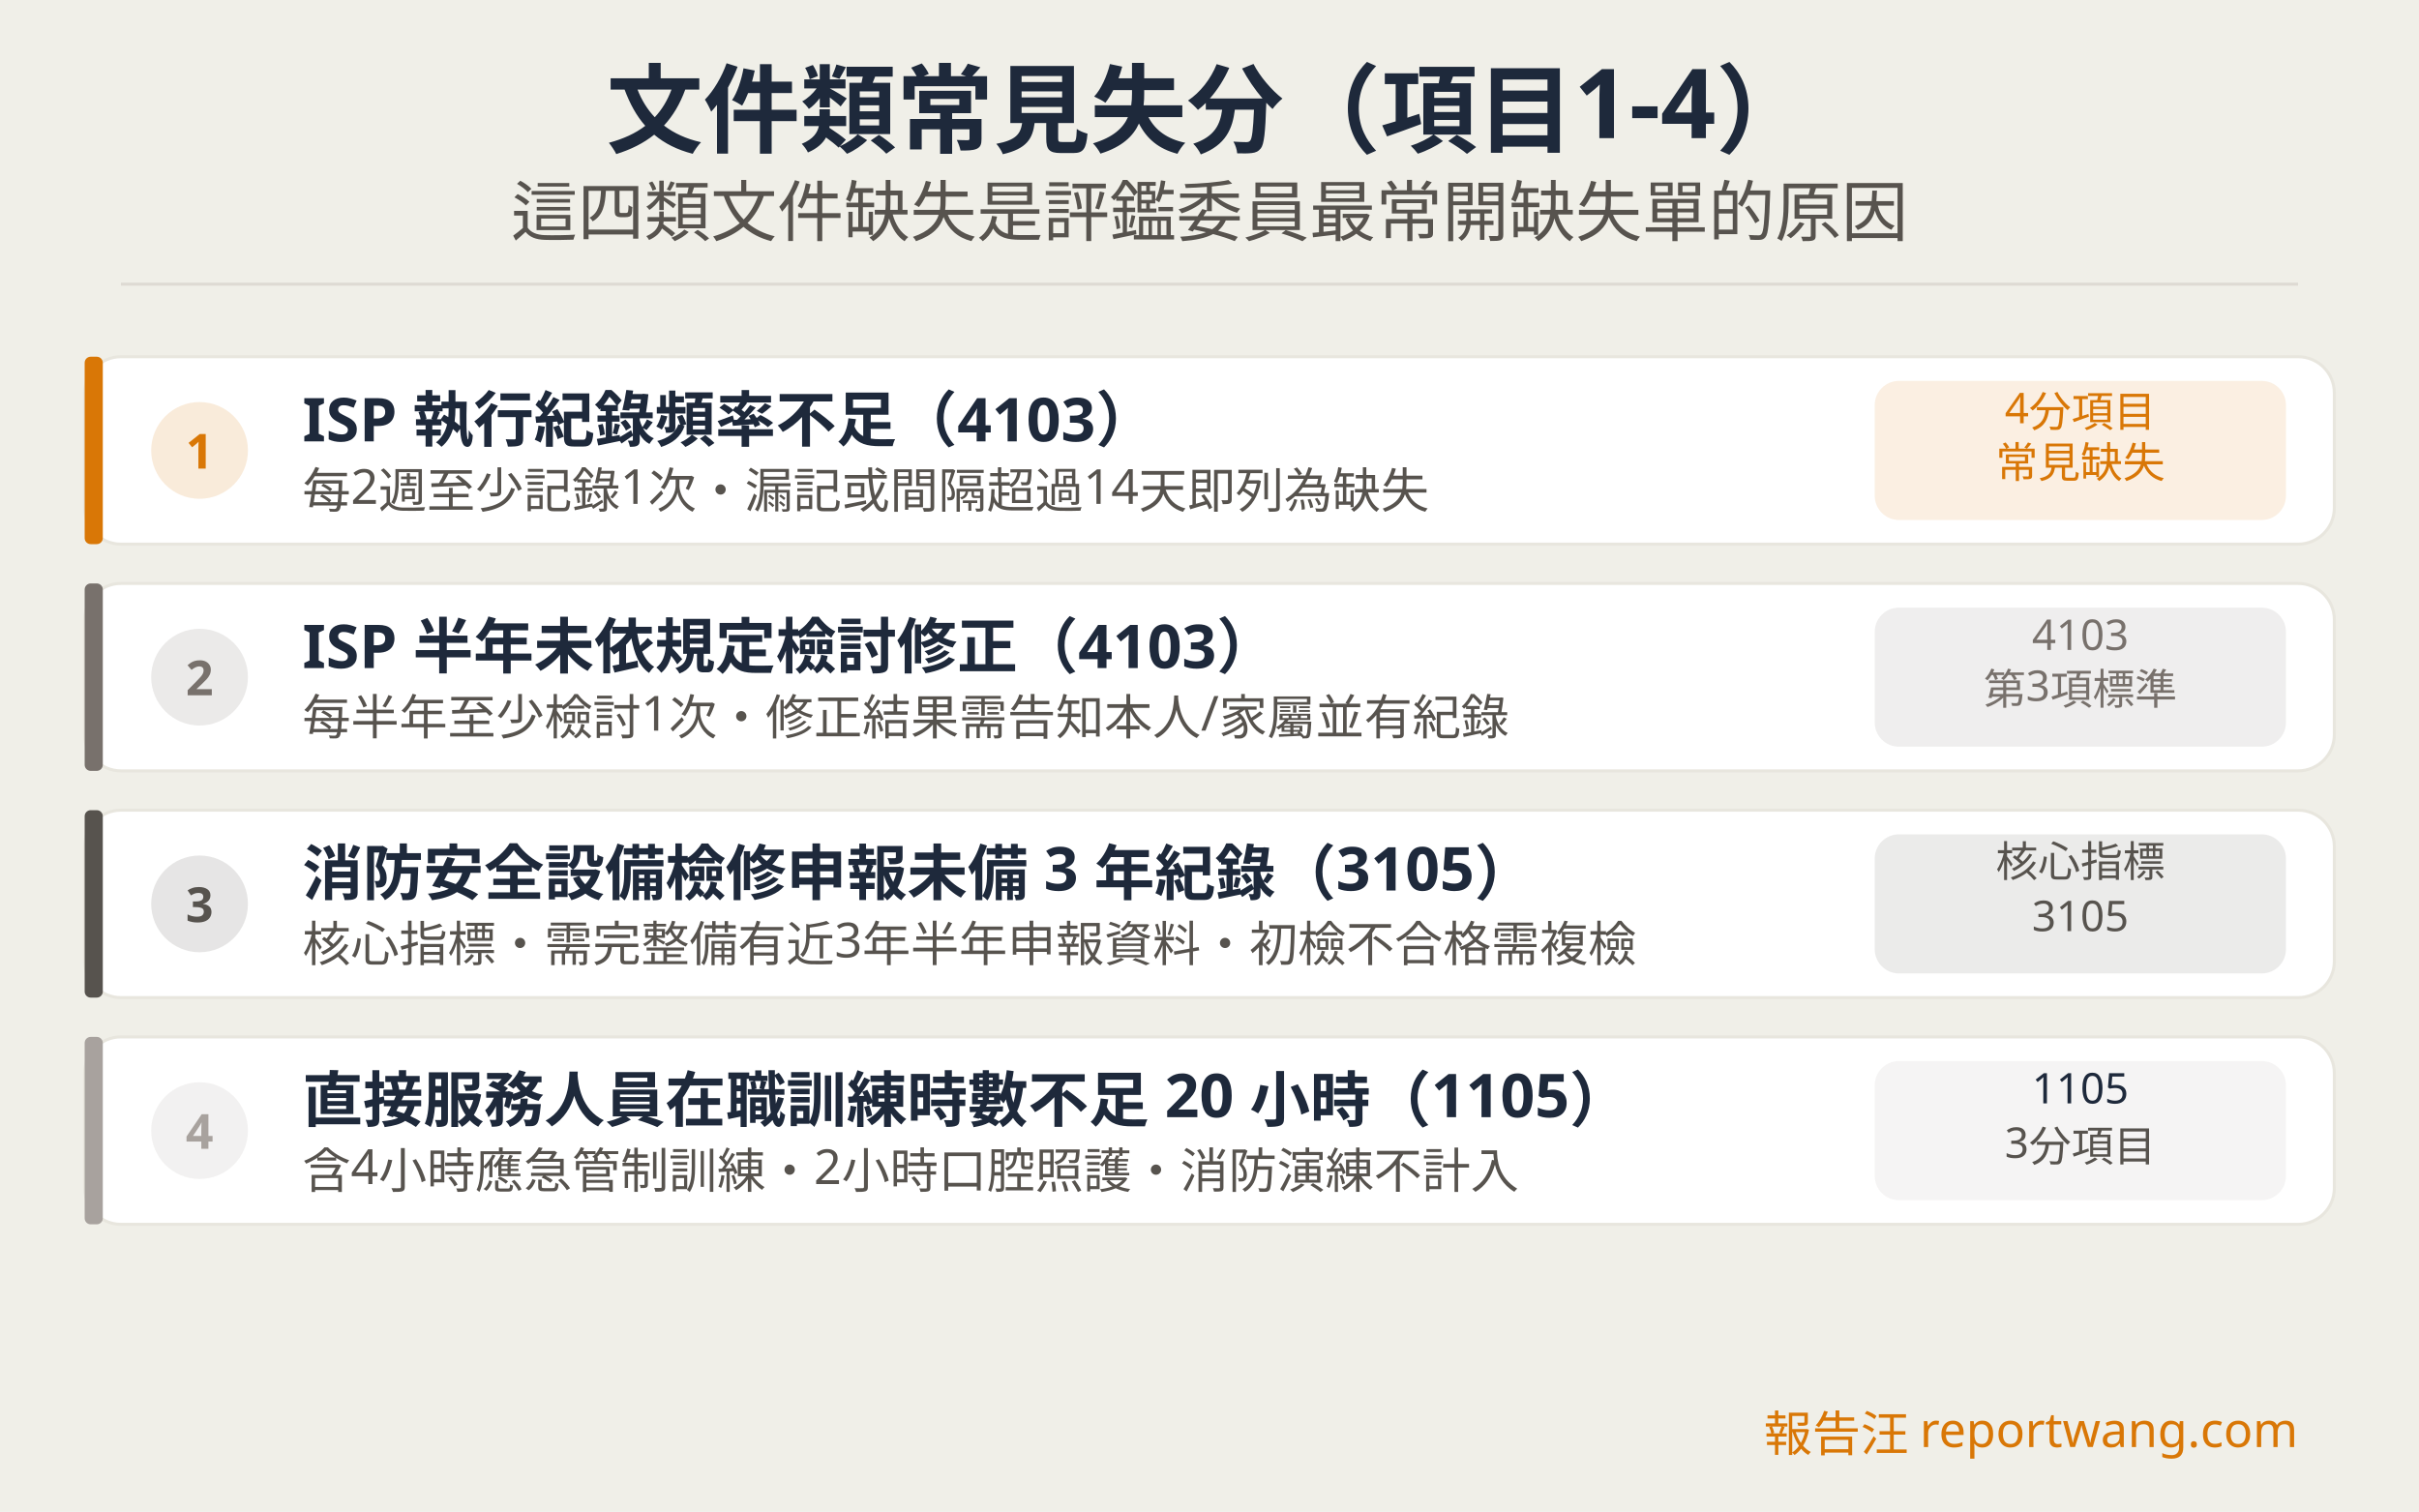
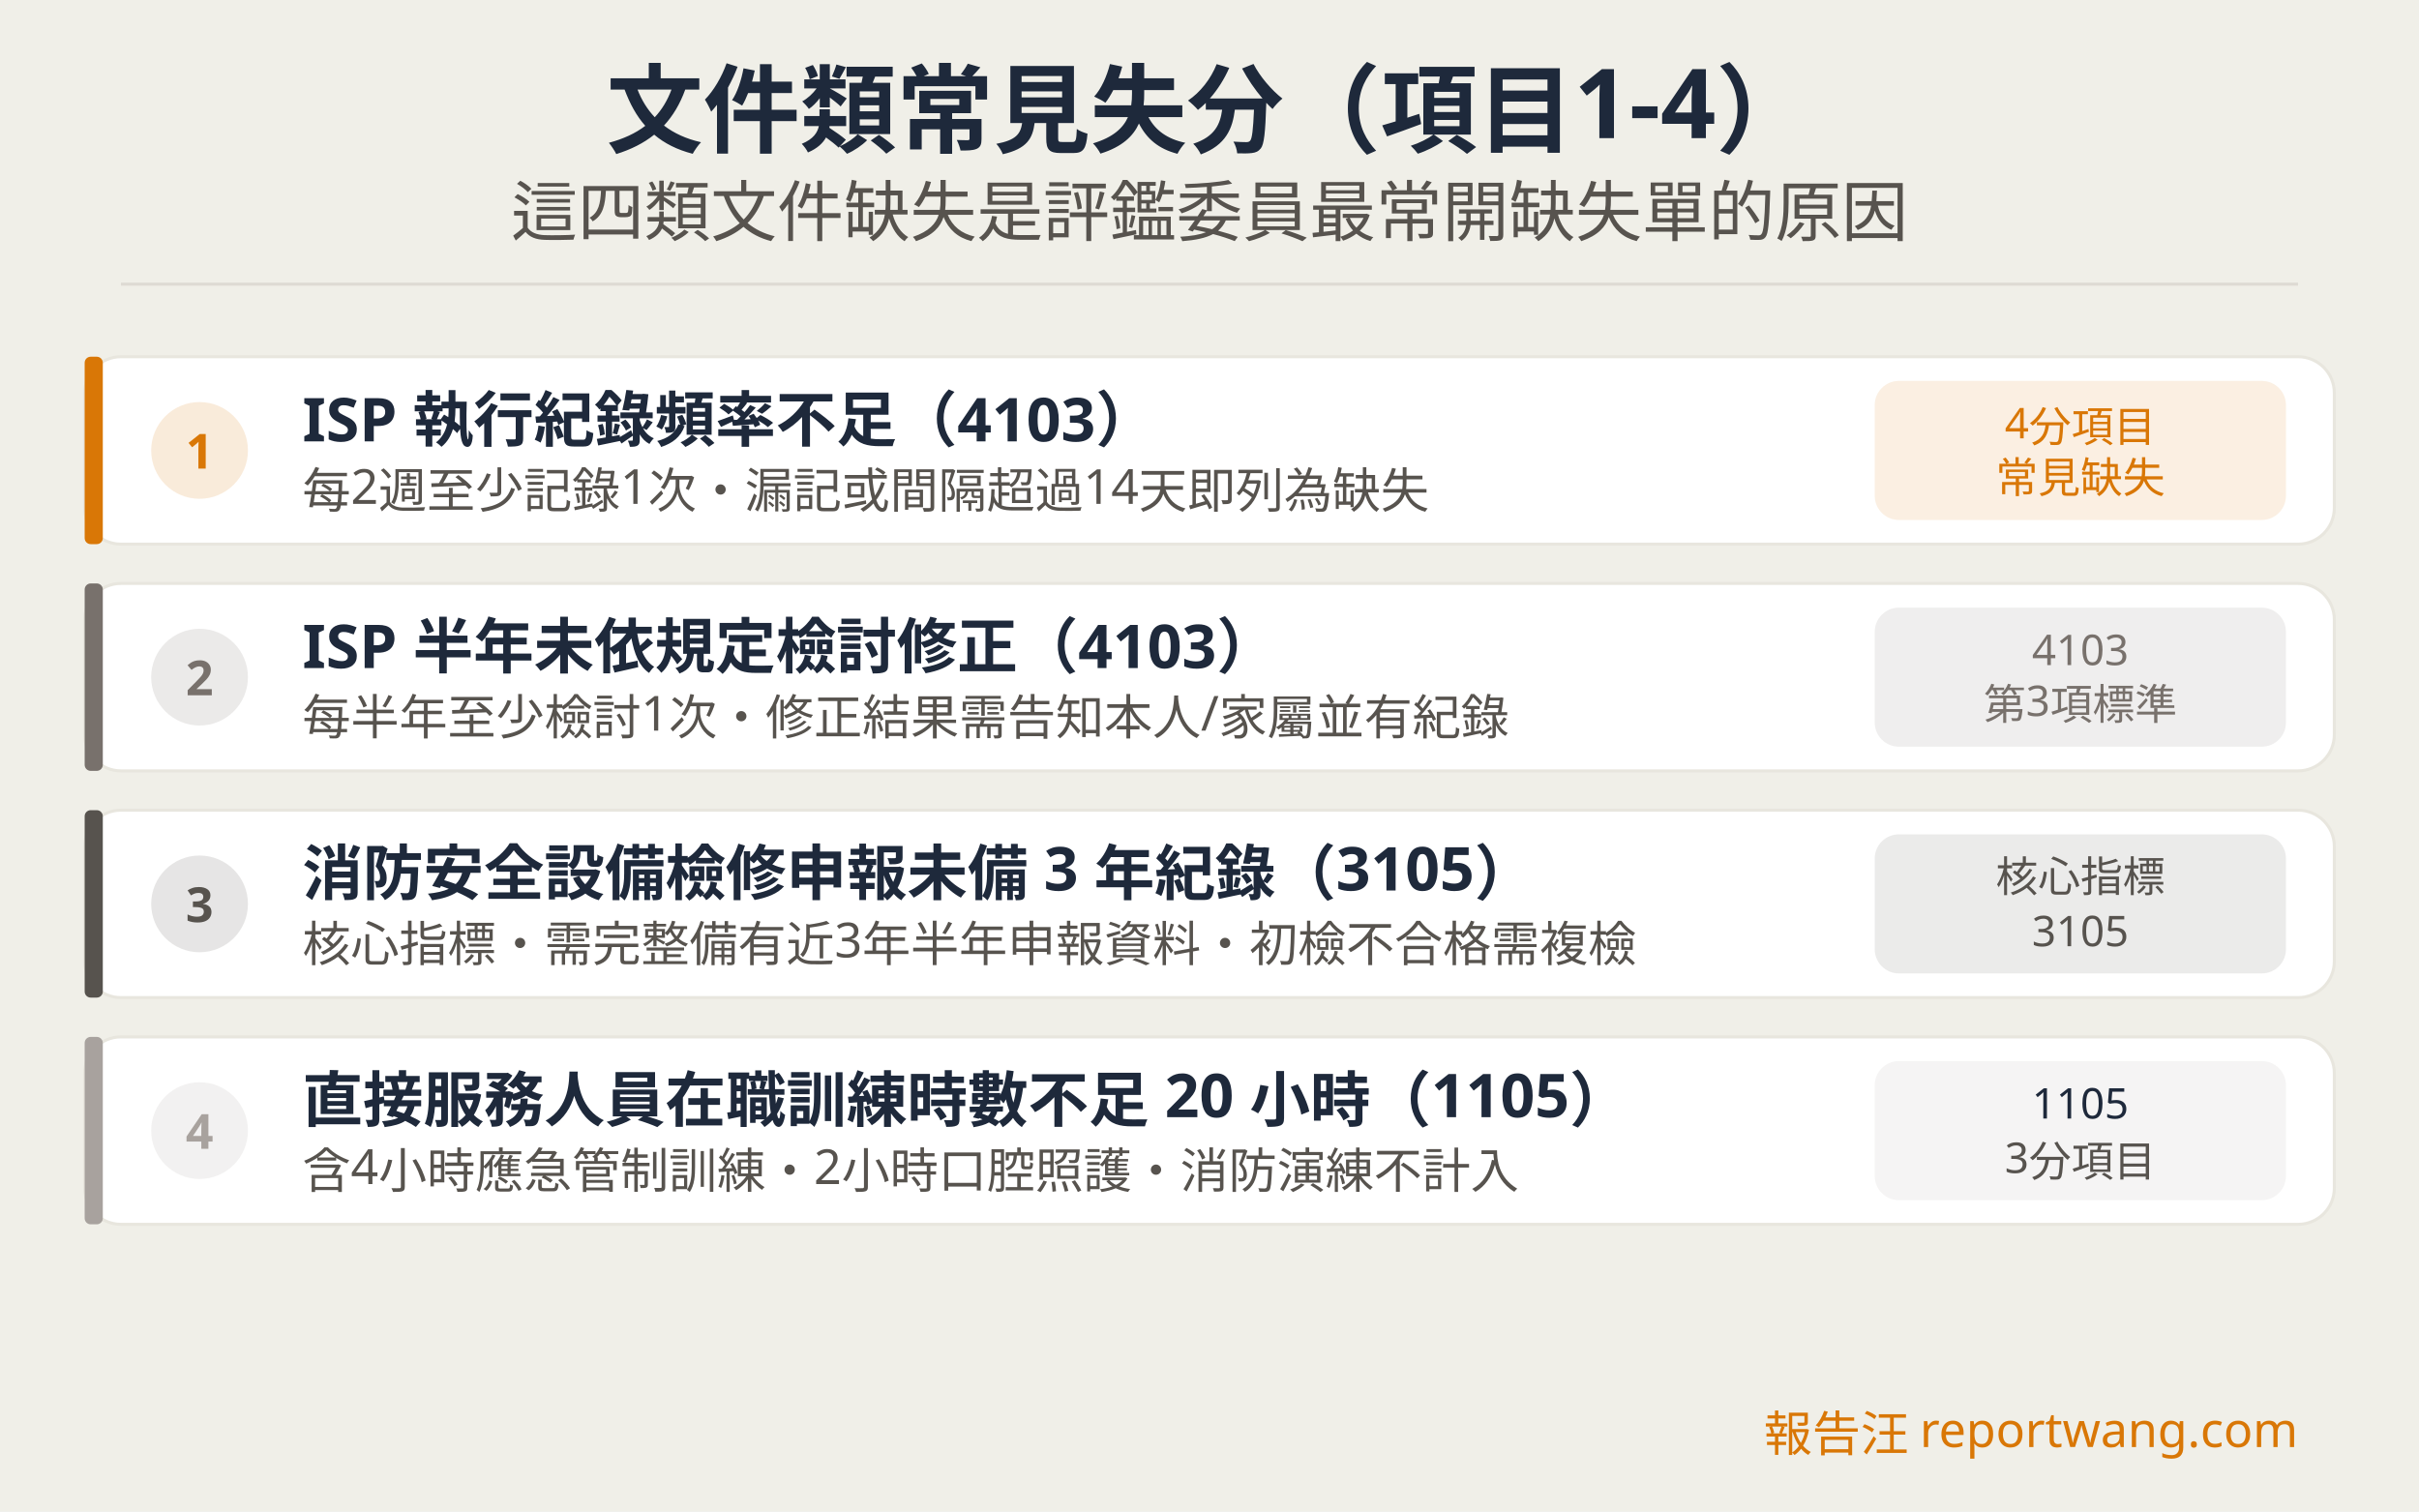
<svg xmlns="http://www.w3.org/2000/svg" width="800" height="500" viewBox="0 0 800 500" font-family="'Noto Sans TC', sans-serif">
  <rect width="800" height="500" fill="#f0efe8" />
  <text x="400" y="48" text-anchor="middle" font-size="32" fill="#1e293b" font-weight="700">文件類常見失分（項目1-4）</text>
  <text x="400" y="78" text-anchor="middle" font-size="22" fill="#57534e">這四類文件缺失是評鑑委員最常開缺失單的原因</text>
  <line x1="40" y1="94" x2="760" y2="94" stroke="#dedad3" stroke-width="1" />
  <rect x="28" y="118" width="744" height="62" rx="12" fill="white" stroke="#e8e6de" stroke-width="1" />
  <rect x="28" y="118" width="6" height="62" rx="2" fill="#d97706" />
  <circle cx="66" cy="149" r="16" fill="#d97706" opacity="0.15" />
  <text x="66" y="155" font-size="16" fill="#d97706" text-anchor="middle" font-weight="900">1</text>
  <text x="100" y="146" font-size="20" fill="#1e293b" font-weight="700">ISP 執行紀錄頻率不足（4103）</text>
  <text x="100" y="168" font-size="16" fill="#57534e">每2週至少記錄1次・漏記或間隔超過14天即列為缺失</text>
  <rect x="620" y="126" width="136" height="46" rx="8" fill="#d97706" opacity="0.12" />
-   <text x="688" y="140" font-size="14" fill="#d97706" text-anchor="middle">4分項目</text>
-   <text x="688" y="158" font-size="14" fill="#d97706" text-anchor="middle">常見缺失</text>
+   <text x="688" y="145" font-size="14" fill="#d97706" text-anchor="middle">4分項目</text>
+   <text x="688" y="163" font-size="14" fill="#d97706" text-anchor="middle">常見缺失</text>
  <rect x="28" y="193" width="744" height="62" rx="12" fill="white" stroke="#e8e6de" stroke-width="1" />
  <rect x="28" y="193" width="6" height="62" rx="2" fill="#78716c" />
  <circle cx="66" cy="224" r="16" fill="#78716c" opacity="0.15" />
  <text x="66" y="230" font-size="16" fill="#78716c" text-anchor="middle" font-weight="900">2</text>
  <text x="100" y="221" font-size="20" fill="#1e293b" font-weight="700">ISP 半年未依規定檢討修正（4103）</text>
  <text x="100" y="243" font-size="16" fill="#57534e">每半年至少檢討1次・修正結果需告知本人/家屬並有紀錄</text>
  <rect x="620" y="201" width="136" height="46" rx="8" fill="#78716c" opacity="0.12" />
-   <text x="688" y="215" font-size="14" fill="#78716c" text-anchor="middle">4103</text>
-   <text x="688" y="233" font-size="14" fill="#78716c" text-anchor="middle">第3項標準</text>
+   <text x="688" y="220" font-size="14" fill="#78716c" text-anchor="middle">4103</text>
+   <text x="688" y="238" font-size="14" fill="#78716c" text-anchor="middle">第3項標準</text>
  <rect x="28" y="268" width="744" height="62" rx="12" fill="white" stroke="#e8e6de" stroke-width="1" />
  <rect x="28" y="268" width="6" height="62" rx="2" fill="#57534e" />
  <circle cx="66" cy="299" r="16" fill="#57534e" opacity="0.15" />
  <text x="66" y="305" font-size="16" fill="#57534e" text-anchor="middle" font-weight="900">3</text>
  <text x="100" y="296" font-size="20" fill="#1e293b" font-weight="700">消防安全設備檢修申報未備 3 年紀錄（3105）</text>
  <text x="100" y="318" font-size="16" fill="#57534e">核心指標・需完整備有近3年半年申報資料・初檢不合格需複檢</text>
  <rect x="620" y="276" width="136" height="46" rx="8" fill="#57534e" opacity="0.12" />
-   <text x="688" y="290" font-size="14" fill="#57534e" text-anchor="middle">核心指標</text>
-   <text x="688" y="308" font-size="14" fill="#57534e" text-anchor="middle">3105</text>
+   <text x="688" y="295" font-size="14" fill="#57534e" text-anchor="middle">核心指標</text>
+   <text x="688" y="313" font-size="14" fill="#57534e" text-anchor="middle">3105</text>
  <rect x="28" y="343" width="744" height="62" rx="12" fill="white" stroke="#e8e6de" stroke-width="1" />
  <rect x="28" y="343" width="6" height="62" rx="2" fill="#a8a29e" />
  <circle cx="66" cy="374" r="16" fill="#a8a29e" opacity="0.15" />
  <text x="66" y="380" font-size="16" fill="#a8a29e" text-anchor="middle" font-weight="900">4</text>
  <text x="100" y="371" font-size="20" fill="#1e293b" font-weight="700">直接服務人員在職訓練時數不足 20 小時（1105）</text>
  <text x="100" y="393" font-size="16" fill="#57534e">含4小時應急管制訓練・2小時口腔照護・消防演練不計入</text>
  <rect x="620" y="351" width="136" height="46" rx="8" fill="#a8a29e" opacity="0.12" />
-   <text x="688" y="365" font-size="14" fill="#1e293b" text-anchor="middle">1105</text>
-   <text x="688" y="383" font-size="14" fill="#57534e" text-anchor="middle">3分項目</text>
+   <text x="688" y="370" font-size="14" fill="#1e293b" text-anchor="middle">1105</text>
+   <text x="688" y="388" font-size="14" fill="#57534e" text-anchor="middle">3分項目</text>
  <text x="760" y="480" font-size="16" fill="#d97706" text-anchor="end" font-weight="400">報告汪 reportwang.com</text>
</svg>
